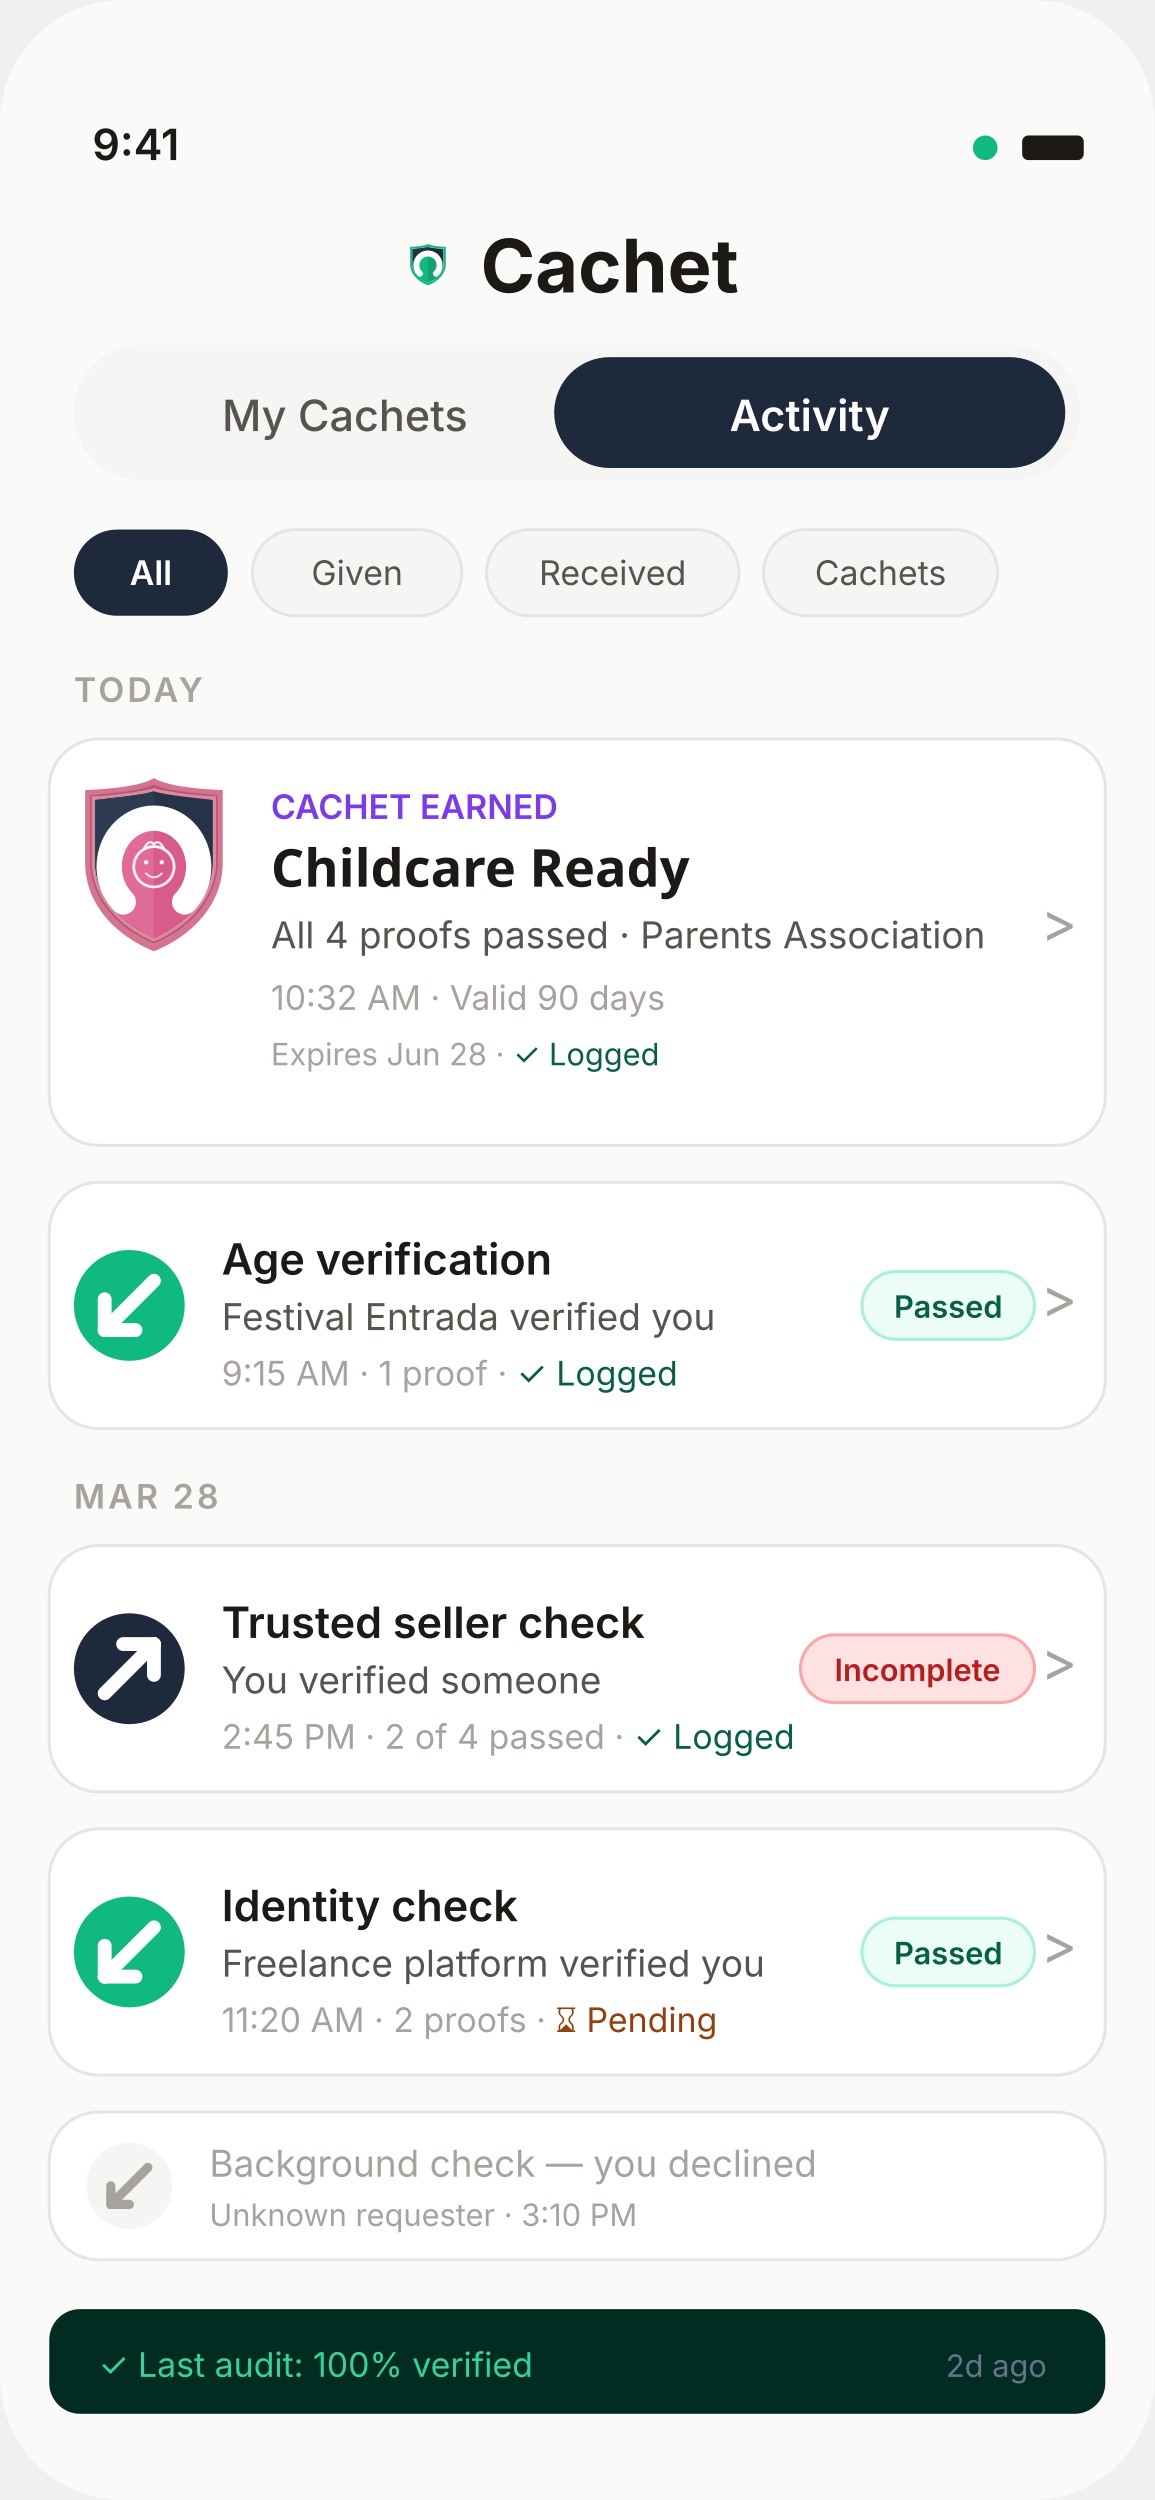
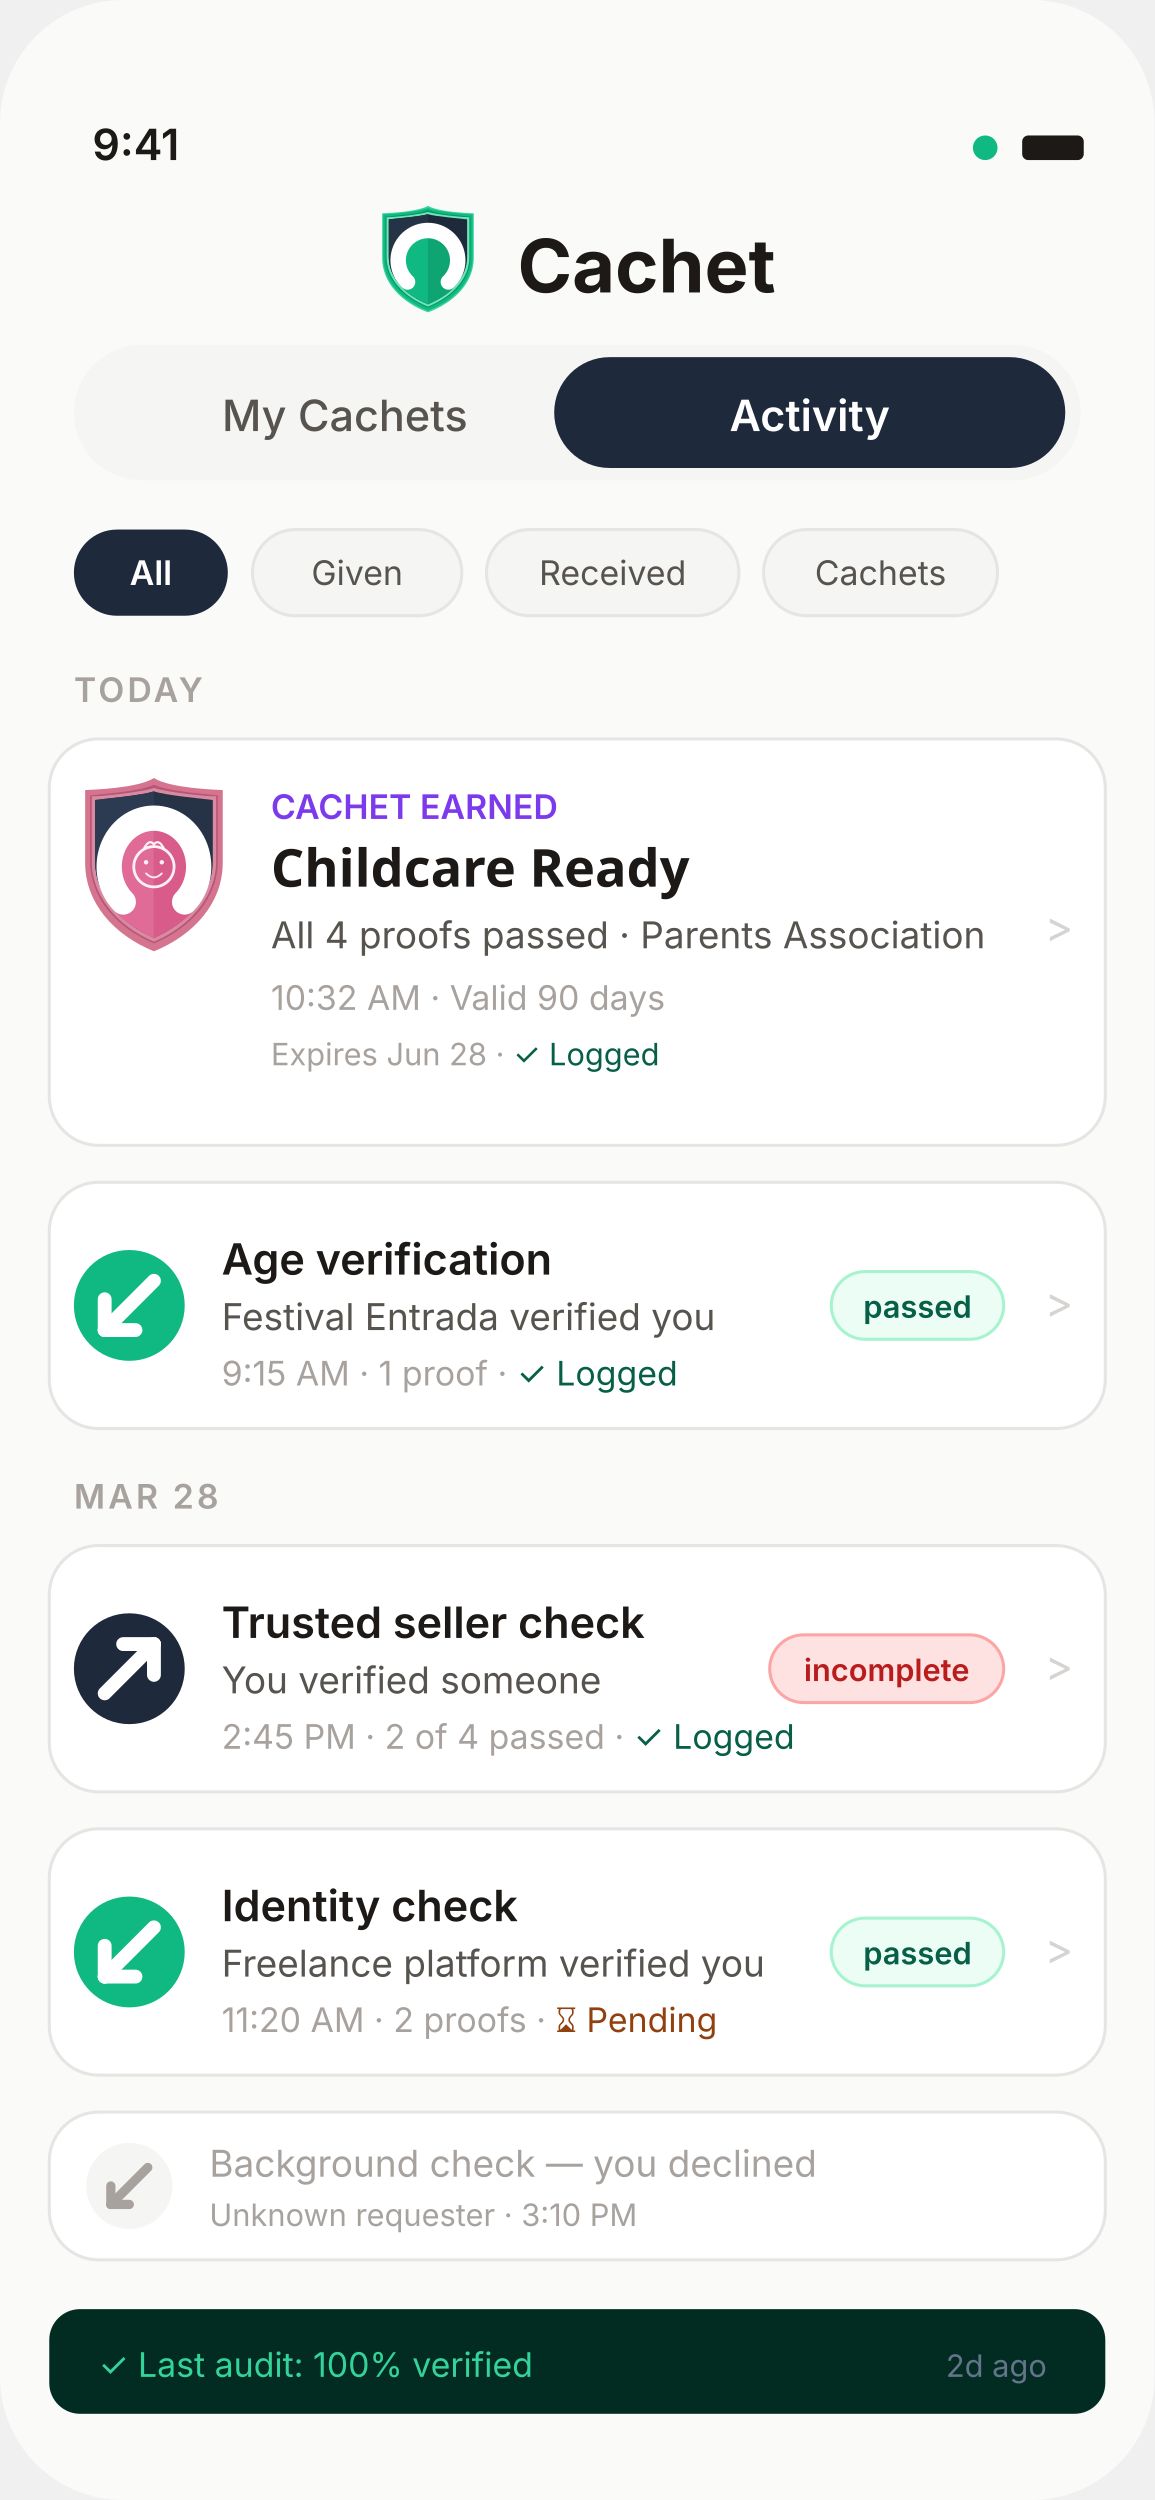
<svg xmlns="http://www.w3.org/2000/svg" viewBox="0 0 375 812" width="375" height="812">
  <defs>
    <symbol id="brand-shield" viewBox="0 0 400 480">
      <path d="M 200 32 C 240 55, 348 58, 366 59 V 221 C 366 311, 296 382, 200 418 C 104 382, 34 311, 34 221 V 59 C 52 58, 160 55, 200 32 Z" fill="#34D399" />
      <path d="M 200 40 C 238 54, 340 63, 362 63 V 219 C 362 307, 294 376, 200 412 C 106 376, 38 307, 38 219 V 63 C 60 63, 162 54, 200 40 Z" fill="#10B981" />
      <path d="M 200 47 C 234 63, 334 68, 354 71 V 218 C 354 301, 288 367, 200 401 C 112 367, 46 301, 46 218 V 71 C 66 68, 166 63, 200 47 Z" fill="#059669" />
      <path d="M 200 54 C 230 64, 328 74, 350 73 V 218 C 350 297, 286 363, 200 397 C 114 363, 50 297, 50 218 V 73 C 72 74, 170 64, 200 54 Z" fill="#6EE7B7" />
      <path d="M 200 62 C 228 71, 322 78, 342 81 V 218 C 342 294, 280 356, 200 388 C 120 356, 58 294, 58 218 V 81 C 78 78, 172 71, 200 62 Z" fill="#1E293B" />
      <path d="M 200 62 C 172 71, 78 78, 58 81 V 218 C 58 294, 120 356, 200 388 Z" fill="#253347" />
      <path d="M 200 131 C 280 131, 330 152, 326 257 C 324 320, 268 358, 200 390 Z" fill="#0EA572" />
      <path d="M 200 131 C 120 131, 70 152, 74 257 C 76 320, 132 358, 200 390 Z" fill="#10B981" />
      <path d="M 274 308 A 108 108 0 1 0 126 308" fill="none" stroke="white" stroke-width="56" stroke-linecap="round" />
    </symbol>
    <symbol id="childcare-shield" viewBox="0 0 400 520">
      <path d="M 200 35 C 240 60, 348 63, 366 64 V 239 C 366 337, 296 414, 200 453 C 104 414, 34 337, 34 239 V 64 C 52 63, 160 60, 200 35 Z" fill="#D4748E" />
      <path d="M 200 51 C 234 68, 334 74, 354 77 V 236 C 354 326, 288 397, 200 434 C 112 397, 46 326, 46 236 V 77 C 66 74, 166 68, 200 51 Z" fill="#B85578" />
      <path d="M 200 59 C 230 69, 328 80, 350 79 V 236 C 350 322, 286 393, 200 430 C 114 393, 50 322, 50 236 V 79 C 72 80, 170 69, 200 59 Z" fill="#D88AA0" />
      <path d="M 200 67 C 228 77, 322 85, 342 88 V 236 C 342 318, 280 386, 200 420 C 120 386, 58 318, 58 236 V 88 C 78 85, 172 77, 200 67 Z" fill="#263347" />
      <path d="M 200 67 C 172 77, 78 85, 58 88 V 236 C 58 318, 120 386, 200 420 Z" fill="#2D3B52" />
      <path d="M 200 142 C 280 142, 330 165, 326 278 C 324 347, 268 388, 200 422 Z" fill="#D85B8A" />
      <path d="M 200 142 C 120 142, 70 165, 74 278 C 76 347, 132 388, 200 422 Z" fill="#E06B96" />
      <path d="M 274 334 A 108 117 0 1 0 126 334" fill="none" stroke="#fff" stroke-width="61" stroke-linecap="round" />
      <g transform="matrix(1.3514, 0, 0, 1.3514, -70.28, -51.0)">
        <circle cx="200" cy="222" r="36" fill="none" stroke="#fff" stroke-width="5" opacity="0.9" />
        <circle cx="186" cy="214" r="4" fill="#fff" opacity="0.9" />
        <circle cx="214" cy="214" r="4" fill="#fff" opacity="0.9" />
        <path d="M 186,234 Q 200,248 214,234" fill="none" stroke="#fff" stroke-width="3.5" stroke-linecap="round" opacity="0.85" />
        <path d="M 183,188 Q 192,172 200,182 Q 208,172 217,188" fill="none" stroke="#fff" stroke-width="4" stroke-linecap="round" opacity="0.9" />
      </g>
    </symbol>
  </defs>
  <rect width="375" height="812" rx="40" fill="#FAFAF9" />
  <text x="30" y="52" font-family="Inter, sans-serif" font-size="14" font-weight="600" fill="#1C1917">9:41</text>
  <circle cx="320" cy="48" r="4" fill="#10B981" />
  <rect x="332" y="44" width="20" height="8" rx="2" fill="#1C1917" />
-   <use href="#brand-shield" x="132" y="78" width="14" height="17" />
-   <text x="198" y="95" text-anchor="middle" font-family="Inter, sans-serif" font-size="24" font-weight="700" fill="#1C1917">Cachet</text>
+   <use href="#brand-shield" x="121" y="64" width="36" height="43" />
+   <text x="210" y="95" text-anchor="middle" font-family="Inter, sans-serif" font-size="24" font-weight="700" fill="#1C1917">Cachet</text>
  <rect x="24" y="112" width="327" height="44" rx="22" fill="#F5F5F4" />
  <rect x="180" y="116" width="166" height="36" rx="18" fill="#1E293B" />
  <text x="112" y="140" text-anchor="middle" font-family="Inter, sans-serif" font-size="14" font-weight="500" fill="#57534E">My Cachets</text>
  <text x="263" y="140" text-anchor="middle" font-family="Inter, sans-serif" font-size="14" font-weight="600" fill="#FFFFFF">Activity</text>
  <rect x="24" y="172" width="50" height="28" rx="14" fill="#1E293B" />
  <text x="49" y="190" text-anchor="middle" font-family="Inter, sans-serif" font-size="11" font-weight="600" fill="#FFFFFF">All</text>
  <rect x="82" y="172" width="68" height="28" rx="14" fill="#F5F5F4" stroke="#E7E5E4" stroke-width="1" />
  <text x="116" y="190" text-anchor="middle" font-family="Inter, sans-serif" font-size="11" fill="#57534E">Given</text>
  <rect x="158" y="172" width="82" height="28" rx="14" fill="#F5F5F4" stroke="#E7E5E4" stroke-width="1" />
  <text x="199" y="190" text-anchor="middle" font-family="Inter, sans-serif" font-size="11" fill="#57534E">Received</text>
  <rect x="248" y="172" width="76" height="28" rx="14" fill="#F5F5F4" stroke="#E7E5E4" stroke-width="1" />
  <text x="286" y="190" text-anchor="middle" font-family="Inter, sans-serif" font-size="11" fill="#57534E">Cachets</text>
  <text x="24" y="228" font-family="Inter, sans-serif" font-size="11" font-weight="600" fill="#A8A29E" letter-spacing="1">TODAY</text>
  <rect x="16" y="240" width="343" height="132" rx="16" fill="#FFFFFF" stroke="#E7E5E4" stroke-width="1" />
  <use href="#childcare-shield" x="23" y="248" width="54" height="70" />
  <text x="88" y="266" font-family="Inter, sans-serif" font-size="11" font-weight="600" fill="#7C3AED">CACHET EARNED</text>
  <text x="88" y="288" font-family="Fredoka, sans-serif" font-size="17" font-weight="550" fill="#1C1917">Childcare Ready</text>
  <text x="88" y="308" font-family="Inter, sans-serif" font-size="12" fill="#57534E">All 4 proofs passed · Parents Association</text>
  <text x="88" y="328" font-family="Inter, sans-serif" font-size="11" fill="#A8A29E">10:32 AM · Valid 90 days</text>
  <text x="88" y="346" font-family="Inter, sans-serif" font-size="10" fill="#A8A29E">Expires Jun 28 · <tspan fill="#065F46">✓ Logged</tspan>
  </text>
-   <text x="344" y="306" text-anchor="middle" font-family="Inter, sans-serif" font-size="18" fill="#A8A29E">&gt;</text>
+   <text x="344" y="306" text-anchor="middle" font-family="Inter, sans-serif" font-size="14" fill="#D6D3D1">&gt;</text>
  <rect x="16" y="384" width="343" height="80" rx="16" fill="#FFFFFF" stroke="#E7E5E4" stroke-width="1" />
  <circle cx="42" cy="424" r="18" fill="#10B981" />
  <path d="M 50 416 L 34 432" stroke="white" stroke-width="4.5" stroke-linecap="round" />
  <path d="M 34 432 L 34 422" stroke="white" stroke-width="4.5" stroke-linecap="round" />
  <path d="M 34 432 L 44 432" stroke="white" stroke-width="4.5" stroke-linecap="round" />
  <text x="72" y="414" font-family="Inter, sans-serif" font-size="14" font-weight="600" fill="#1C1917">Age verification</text>
  <text x="72" y="432" font-family="Inter, sans-serif" font-size="12" fill="#57534E">Festival Entrada verified you</text>
  <text x="72" y="450" font-family="Inter, sans-serif" font-size="11" fill="#A8A29E">9:15 AM · 1 proof · <tspan fill="#065F46">✓ Logged</tspan>
  </text>
-   <rect x="280" y="413" width="56" height="22" rx="11" fill="#ECFDF5" stroke="#A7F3D0" stroke-width="1" />
-   <text x="308" y="428" text-anchor="middle" font-family="Inter, sans-serif" font-size="10" font-weight="600" fill="#065F46">Passed</text>
-   <text x="344" y="428" text-anchor="middle" font-family="Inter, sans-serif" font-size="18" fill="#A8A29E">&gt;</text>
+   <rect x="270" y="413" width="56" height="22" rx="11" fill="#ECFDF5" stroke="#A7F3D0" stroke-width="1" />
+   <text x="298" y="428" text-anchor="middle" font-family="Inter, sans-serif" font-size="10" font-weight="600" fill="#065F46">passed</text>
+   <text x="344" y="428" text-anchor="middle" font-family="Inter, sans-serif" font-size="14" fill="#D6D3D1">&gt;</text>
  <text x="24" y="490" font-family="Inter, sans-serif" font-size="11" font-weight="600" fill="#A8A29E" letter-spacing="1">MAR 28</text>
  <rect x="16" y="502" width="343" height="80" rx="16" fill="#FFFFFF" stroke="#E7E5E4" stroke-width="1" />
  <circle cx="42" cy="542" r="18" fill="#1E293B" />
  <path d="M 34 550 L 50 534" stroke="white" stroke-width="4.5" stroke-linecap="round" />
  <path d="M 50 534 L 50 544" stroke="white" stroke-width="4.5" stroke-linecap="round" />
  <path d="M 50 534 L 40 534" stroke="white" stroke-width="4.5" stroke-linecap="round" />
  <text x="72" y="532" font-family="Inter, sans-serif" font-size="14" font-weight="600" fill="#1C1917">Trusted seller check</text>
  <text x="72" y="550" font-family="Inter, sans-serif" font-size="12" fill="#57534E">You verified someone</text>
  <text x="72" y="568" font-family="Inter, sans-serif" font-size="11" fill="#A8A29E">2:45 PM · 2 of 4 passed · <tspan fill="#065F46">✓ Logged</tspan>
  </text>
-   <rect x="260" y="531" width="76" height="22" rx="11" fill="#FEE2E2" stroke="#FCA5A5" stroke-width="1" />
-   <text x="298" y="546" text-anchor="middle" font-family="Inter, sans-serif" font-size="10" font-weight="600" fill="#B91C1C">Incomplete</text>
-   <text x="344" y="546" text-anchor="middle" font-family="Inter, sans-serif" font-size="18" fill="#A8A29E">&gt;</text>
+   <rect x="250" y="531" width="76" height="22" rx="11" fill="#FEE2E2" stroke="#FCA5A5" stroke-width="1" />
+   <text x="288" y="546" text-anchor="middle" font-family="Inter, sans-serif" font-size="10" font-weight="600" fill="#B91C1C">incomplete</text>
+   <text x="344" y="546" text-anchor="middle" font-family="Inter, sans-serif" font-size="14" fill="#D6D3D1">&gt;</text>
  <rect x="16" y="594" width="343" height="80" rx="16" fill="#FFFFFF" stroke="#E7E5E4" stroke-width="1" />
  <circle cx="42" cy="634" r="18" fill="#10B981" />
  <path d="M 50 626 L 34 642" stroke="white" stroke-width="4.5" stroke-linecap="round" />
  <path d="M 34 642 L 34 632" stroke="white" stroke-width="4.5" stroke-linecap="round" />
  <path d="M 34 642 L 44 642" stroke="white" stroke-width="4.5" stroke-linecap="round" />
  <text x="72" y="624" font-family="Inter, sans-serif" font-size="14" font-weight="600" fill="#1C1917">Identity check</text>
  <text x="72" y="642" font-family="Inter, sans-serif" font-size="12" fill="#57534E">Freelance platform verified you</text>
  <text x="72" y="660" font-family="Inter, sans-serif" font-size="11" fill="#A8A29E">11:20 AM · 2 proofs · <tspan fill="#92400E">⌛ Pending</tspan>
  </text>
-   <rect x="280" y="623" width="56" height="22" rx="11" fill="#ECFDF5" stroke="#A7F3D0" stroke-width="1" />
-   <text x="308" y="638" text-anchor="middle" font-family="Inter, sans-serif" font-size="10" font-weight="600" fill="#065F46">Passed</text>
-   <text x="344" y="638" text-anchor="middle" font-family="Inter, sans-serif" font-size="18" fill="#A8A29E">&gt;</text>
+   <rect x="270" y="623" width="56" height="22" rx="11" fill="#ECFDF5" stroke="#A7F3D0" stroke-width="1" />
+   <text x="298" y="638" text-anchor="middle" font-family="Inter, sans-serif" font-size="10" font-weight="600" fill="#065F46">passed</text>
+   <text x="344" y="638" text-anchor="middle" font-family="Inter, sans-serif" font-size="14" fill="#D6D3D1">&gt;</text>
  <rect x="16" y="686" width="343" height="48" rx="16" fill="#FFFFFF" stroke="#E7E5E4" stroke-width="1" />
  <circle cx="42" cy="710" r="14" fill="#F5F5F4" />
  <path d="M 48 704 L 36 716" stroke="#A8A29E" stroke-width="3" stroke-linecap="round" />
  <path d="M 36 716 L 36 710" stroke="#A8A29E" stroke-width="3" stroke-linecap="round" />
  <path d="M 36 716 L 42 716" stroke="#A8A29E" stroke-width="3" stroke-linecap="round" />
  <text x="68" y="707" font-family="Inter, sans-serif" font-size="12" fill="#A8A29E">Background check — you declined</text>
  <text x="68" y="723" font-family="Inter, sans-serif" font-size="10" fill="#A8A29E">Unknown requester · 3:10 PM</text>
  <rect x="16" y="750" width="343" height="34" rx="10" fill="#022C22" />
  <text x="32" y="772" font-family="Inter, sans-serif" font-size="11" fill="#34D399">✓ Last audit: 100% verified</text>
  <text x="340" y="772" text-anchor="end" font-family="Inter, sans-serif" font-size="10" fill="#64748B">2d ago</text>
</svg>
